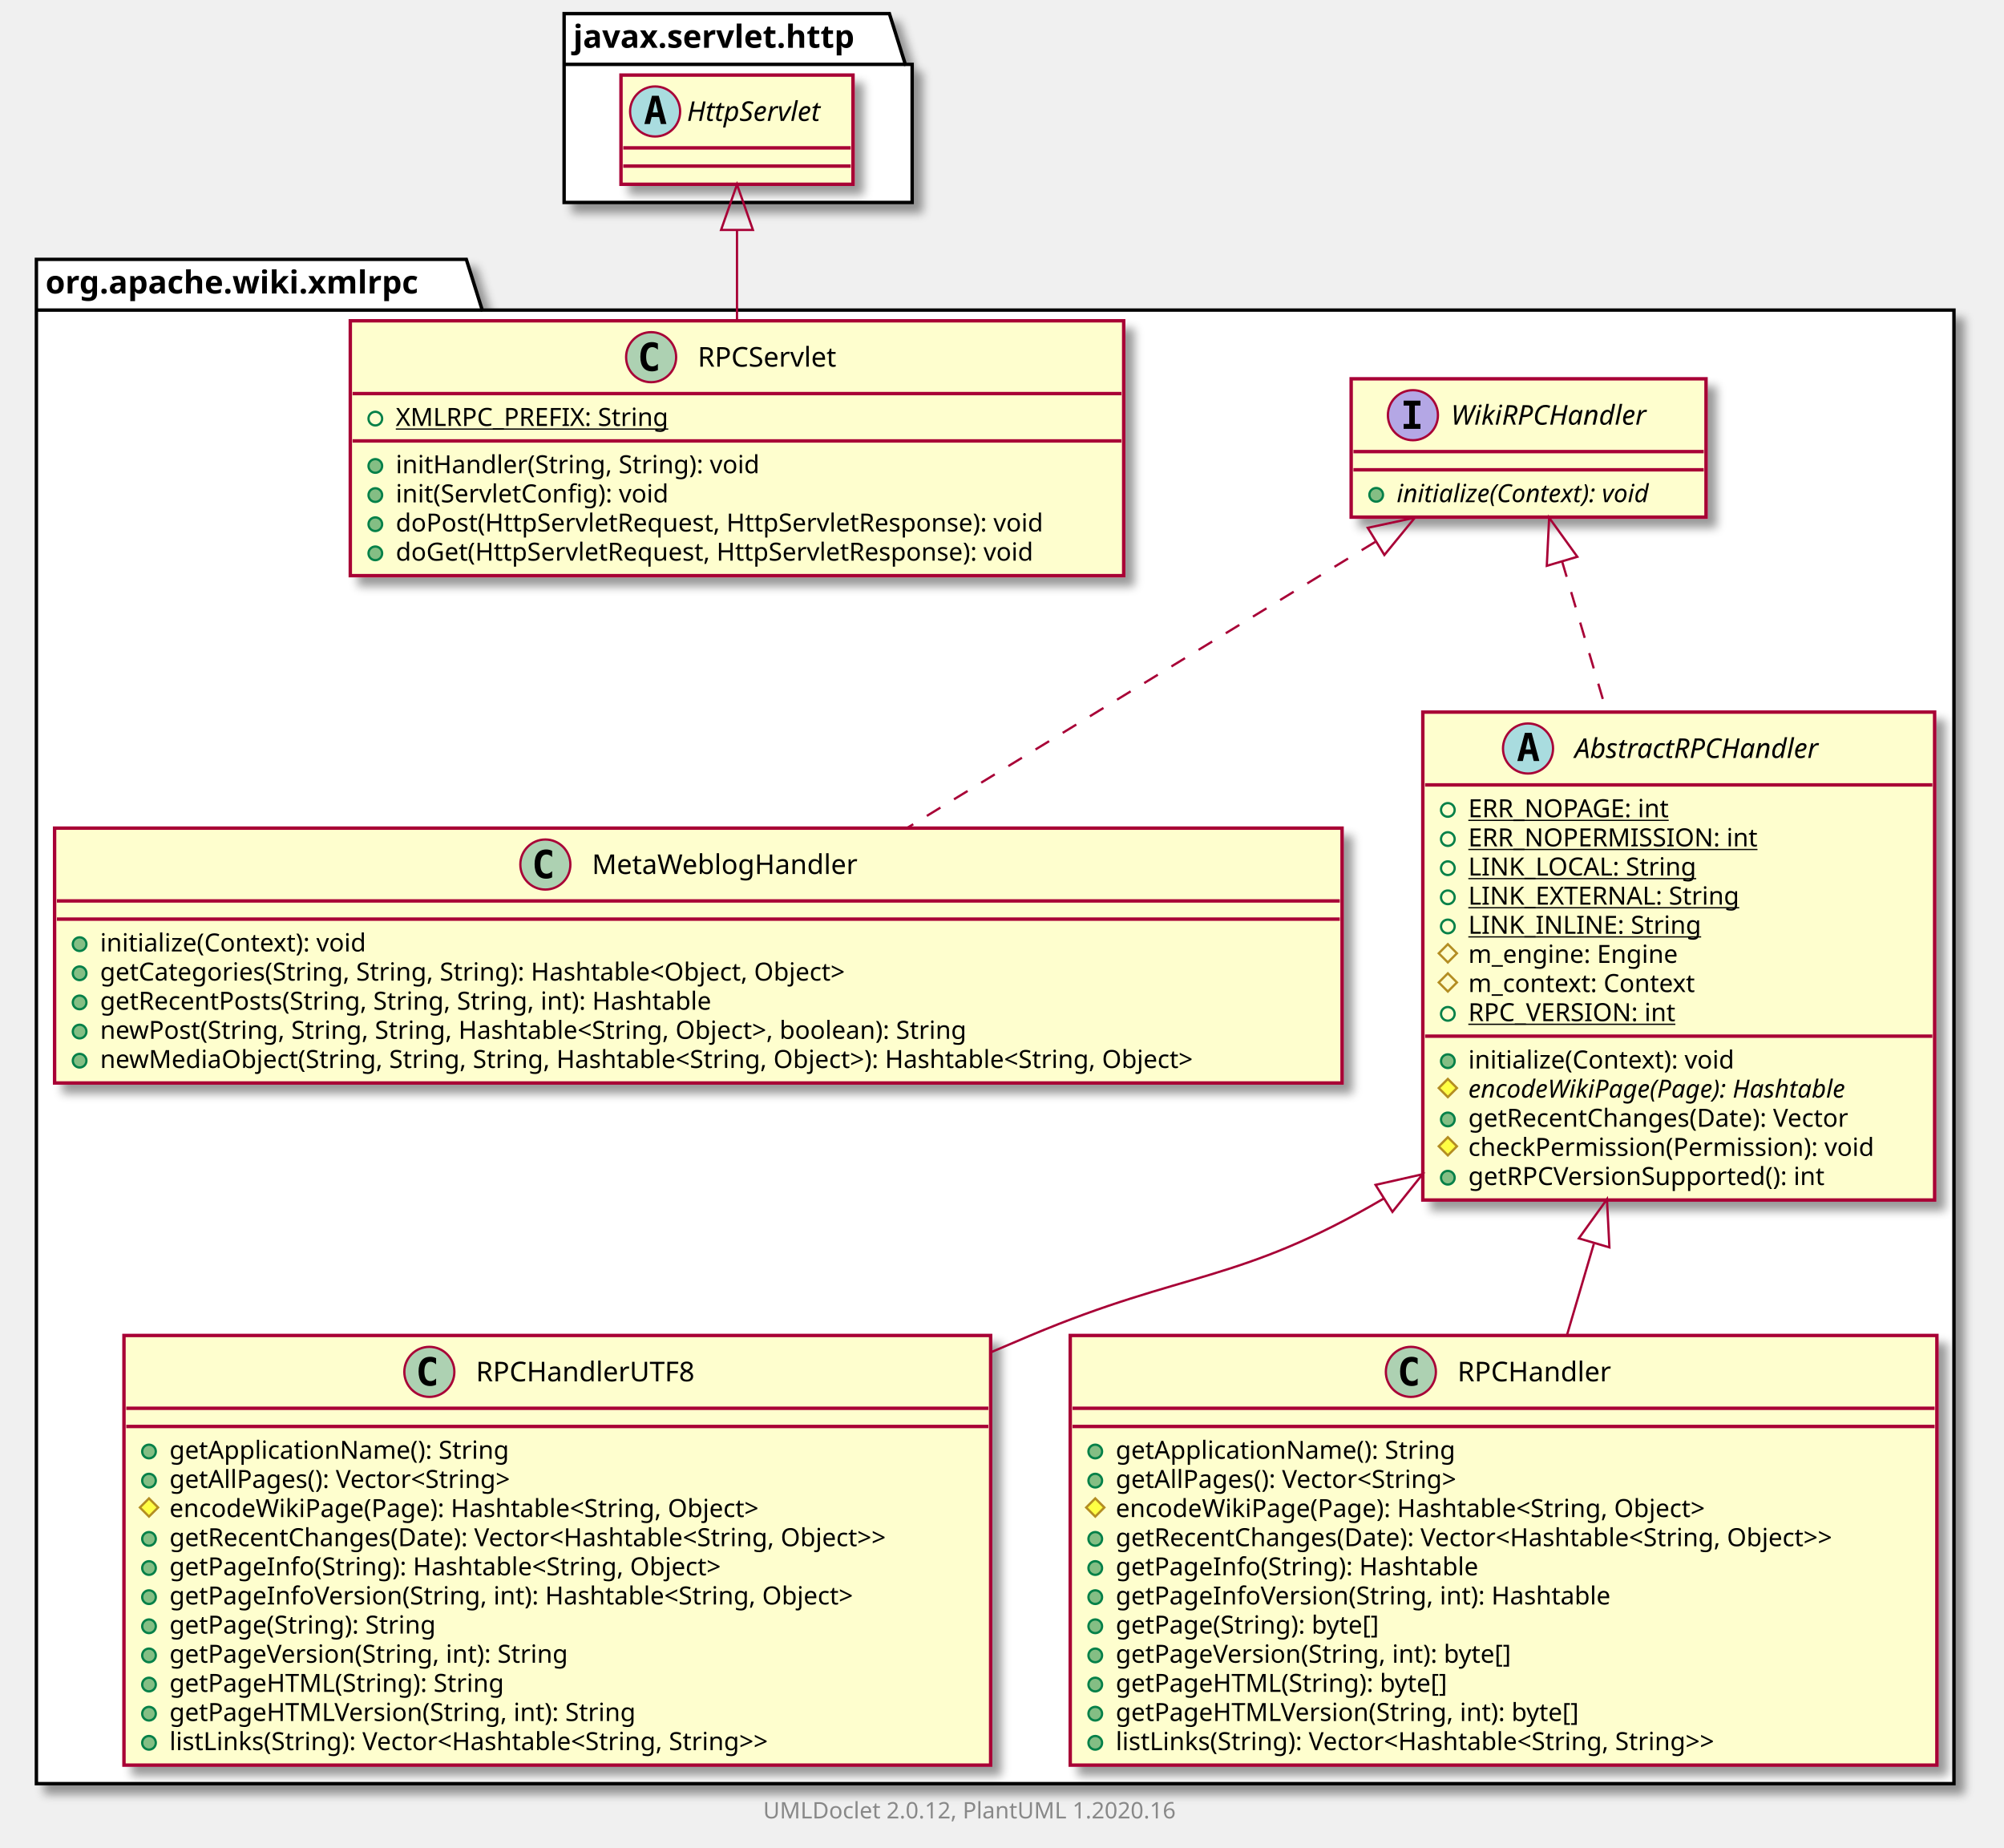
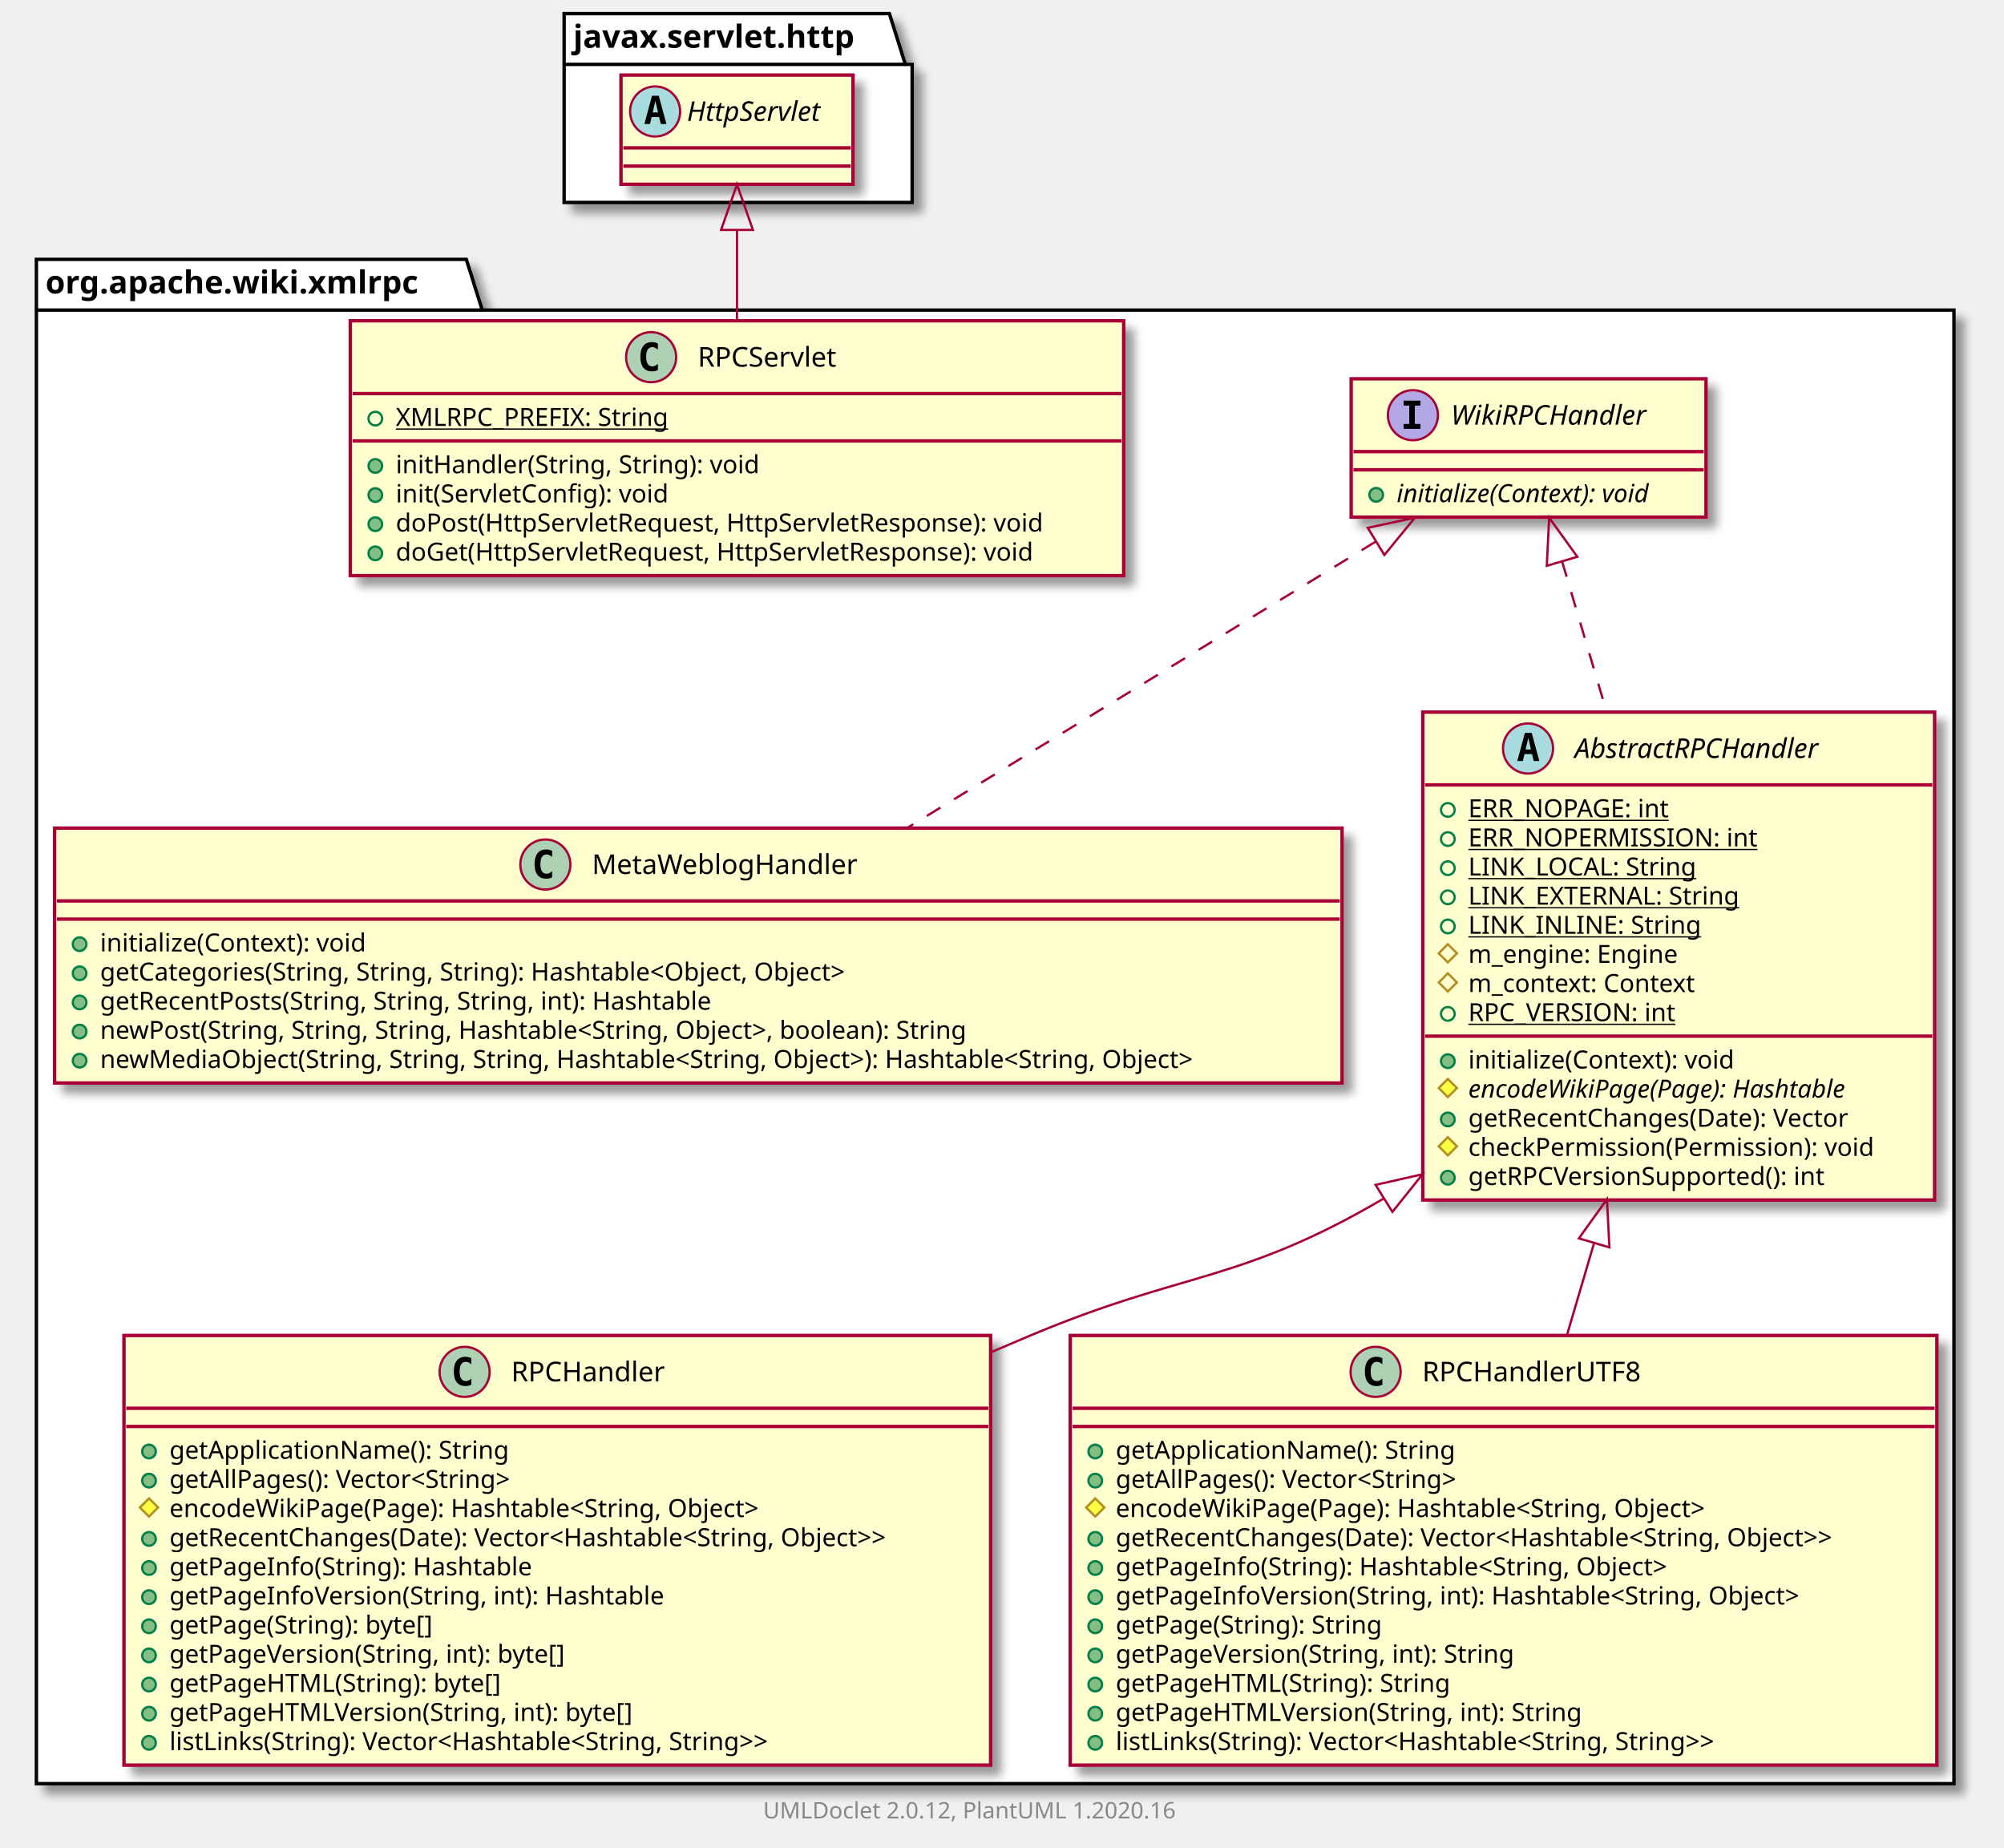
<svg xmlns="http://www.w3.org/2000/svg" xmlns:xlink="http://www.w3.org/1999/xlink" contentScriptType="application/ecmascript" contentStyleType="text/css" height="812px" preserveAspectRatio="none" style="width:881px;height:812px;" version="1.1" viewBox="0 0 881 812" width="881px" zoomAndPan="magnify">
  <defs>
-     <filter height="300%" id="fbshxenip8bo7" width="300%" x="-1" y="-1">
+     <filter height="300%" id="ff0dnzoejs875" width="300%" x="-1" y="-1">
      <feGaussianBlur result="blurOut" stdDeviation="2.0" />
      <feColorMatrix in="blurOut" result="blurOut2" type="matrix" values="0 0 0 0 0 0 0 0 0 0 0 0 0 0 0 0 0 0 .4 0" />
      <feOffset dx="4.0" dy="4.0" in="blurOut2" result="blurOut3" />
      <feBlend in="SourceGraphic" in2="blurOut3" mode="normal" />
    </filter>
  </defs>
  <g>
-     <polygon fill="#FFFFFF" filter="url(#fbshxenip8bo7)" points="16,114,205,114,212,136.297,859,136.297,859,784,16,784,16,114" style="stroke: #000000; stroke-width: 1.5;" />
+     <polygon fill="#FFFFFF" filter="url(#ff0dnzoejs875)" points="16,114,205,114,212,136.297,859,136.297,859,784,16,784,16,114" style="stroke: #000000; stroke-width: 1.5;" />
    <line style="stroke: #000000; stroke-width: 1.5;" x1="16" x2="212" y1="136.297" y2="136.297" />
    <text fill="#000000" font-family="sans-serif" font-size="14" font-weight="bold" lengthAdjust="spacingAndGlyphs" textLength="183" x="20" y="128.995">org.apache.wiki.xmlrpc</text>
-     <polygon fill="#FFFFFF" filter="url(#fbshxenip8bo7)" points="248,6,391,6,398,28.297,401,28.297,401,89,248,89,248,6" style="stroke: #000000; stroke-width: 1.5;" />
+     <polygon fill="#FFFFFF" filter="url(#ff0dnzoejs875)" points="248,6,391,6,398,28.297,401,28.297,401,89,248,89,248,6" style="stroke: #000000; stroke-width: 1.5;" />
    <line style="stroke: #000000; stroke-width: 1.5;" x1="248" x2="398" y1="28.297" y2="28.297" />
    <text fill="#000000" font-family="sans-serif" font-size="14" font-weight="bold" lengthAdjust="spacingAndGlyphs" textLength="137" x="252" y="20.995">javax.servlet.http</text>
    <a href="MetaWeblogHandler.html" target="_top" title="MetaWeblogHandler.html" xlink:actuate="onRequest" xlink:href="MetaWeblogHandler.html" xlink:show="new" xlink:title="MetaWeblogHandler.html" xlink:type="simple">
-       <rect codeLine="3" fill="#FEFECE" filter="url(#fbshxenip8bo7)" height="112.023" id="org.apache.wiki.xmlrpc.MetaWeblogHandler" style="stroke: #A80036; stroke-width: 1.5;" width="566" x="24" y="364" />
+       <rect codeLine="3" fill="#FEFECE" filter="url(#ff0dnzoejs875)" height="112.023" id="org.apache.wiki.xmlrpc.MetaWeblogHandler" style="stroke: #A80036; stroke-width: 1.5;" width="566" x="24" y="364" />
      <ellipse cx="239.75" cy="380" fill="#ADD1B2" rx="11" ry="11" style="stroke: #A80036; stroke-width: 1.0;" />
      <path d="M242.719,385.641 Q242.141,385.938 241.5,386.078 Q240.859,386.234 240.156,386.234 Q237.656,386.234 236.328,384.594 Q235.016,382.938 235.016,379.812 Q235.016,376.688 236.328,375.031 Q237.656,373.375 240.156,373.375 Q240.859,373.375 241.5,373.531 Q242.156,373.688 242.719,373.984 L242.719,376.703 Q242.094,376.125 241.5,375.859 Q240.906,375.578 240.281,375.578 Q238.938,375.578 238.25,376.656 Q237.562,377.719 237.562,379.812 Q237.562,381.906 238.25,382.984 Q238.938,384.047 240.281,384.047 Q240.906,384.047 241.5,383.781 Q242.094,383.5 242.719,382.922 L242.719,385.641 Z " />
      <text fill="#000000" font-family="sans-serif" font-size="12" lengthAdjust="spacingAndGlyphs" textLength="126" x="260.25" y="384.154">MetaWeblogHandler</text>
      <line style="stroke: #A80036; stroke-width: 1.5;" x1="25" x2="589" y1="396" y2="396" />
      <line style="stroke: #A80036; stroke-width: 1.5;" x1="25" x2="589" y1="404" y2="404" />
      <ellipse cx="35" cy="415" fill="#84BE84" rx="3" ry="3" style="stroke: #038048; stroke-width: 1.0;" />
      <text fill="#000000" font-family="sans-serif" font-size="11" lengthAdjust="spacingAndGlyphs" textLength="127" x="44" y="418.21">initialize(Context): void</text>
      <ellipse cx="35" cy="427.805" fill="#84BE84" rx="3" ry="3" style="stroke: #038048; stroke-width: 1.0;" />
      <text fill="#000000" font-family="sans-serif" font-size="11" lengthAdjust="spacingAndGlyphs" textLength="369" x="44" y="431.015">getCategories(String, String, String): Hashtable&lt;Object, Object&gt;</text>
      <ellipse cx="35" cy="440.609" fill="#84BE84" rx="3" ry="3" style="stroke: #038048; stroke-width: 1.0;" />
      <text fill="#000000" font-family="sans-serif" font-size="11" lengthAdjust="spacingAndGlyphs" textLength="301" x="44" y="443.82">getRecentPosts(String, String, String, int): Hashtable</text>
      <ellipse cx="35" cy="453.414" fill="#84BE84" rx="3" ry="3" style="stroke: #038048; stroke-width: 1.0;" />
      <text fill="#000000" font-family="sans-serif" font-size="11" lengthAdjust="spacingAndGlyphs" textLength="430" x="44" y="456.625">newPost(String, String, String, Hashtable&lt;String, Object&gt;, boolean): String</text>
      <ellipse cx="35" cy="466.219" fill="#84BE84" rx="3" ry="3" style="stroke: #038048; stroke-width: 1.0;" />
      <text fill="#000000" font-family="sans-serif" font-size="11" lengthAdjust="spacingAndGlyphs" textLength="540" x="44" y="469.429">newMediaObject(String, String, String, Hashtable&lt;String, Object&gt;): Hashtable&lt;String, Object&gt;</text>
    </a>
-     <a href="RPCHandlerUTF8.html" target="_top" title="RPCHandlerUTF8.html" xlink:actuate="onRequest" xlink:href="RPCHandlerUTF8.html" xlink:show="new" xlink:title="RPCHandlerUTF8.html" xlink:type="simple">
-       <rect codeLine="11" fill="#FEFECE" filter="url(#fbshxenip8bo7)" height="188.852" id="org.apache.wiki.xmlrpc.RPCHandlerUTF8" style="stroke: #A80036; stroke-width: 1.5;" width="381" x="54.5" y="587" />
-       <ellipse cx="188.75" cy="603" fill="#ADD1B2" rx="11" ry="11" style="stroke: #A80036; stroke-width: 1.0;" />
-       <path d="M191.719,608.641 Q191.141,608.938 190.5,609.078 Q189.859,609.234 189.156,609.234 Q186.656,609.234 185.328,607.594 Q184.016,605.938 184.016,602.812 Q184.016,599.688 185.328,598.031 Q186.656,596.375 189.156,596.375 Q189.859,596.375 190.5,596.531 Q191.156,596.688 191.719,596.984 L191.719,599.703 Q191.094,599.125 190.5,598.859 Q189.906,598.578 189.281,598.578 Q187.938,598.578 187.25,599.656 Q186.562,600.719 186.562,602.812 Q186.562,604.906 187.25,605.984 Q187.938,607.047 189.281,607.047 Q189.906,607.047 190.5,606.781 Q191.094,606.5 191.719,605.922 L191.719,608.641 Z " />
-       <text fill="#000000" font-family="sans-serif" font-size="12" lengthAdjust="spacingAndGlyphs" textLength="104" x="209.25" y="607.154">RPCHandlerUTF8</text>
+     <a href="RPCHandler.html" target="_top" title="RPCHandler.html" xlink:actuate="onRequest" xlink:href="RPCHandler.html" xlink:show="new" xlink:title="RPCHandler.html" xlink:type="simple">
+       <rect codeLine="11" fill="#FEFECE" filter="url(#ff0dnzoejs875)" height="188.852" id="org.apache.wiki.xmlrpc.RPCHandler" style="stroke: #A80036; stroke-width: 1.5;" width="381" x="54.5" y="587" />
+       <ellipse cx="204.25" cy="603" fill="#ADD1B2" rx="11" ry="11" style="stroke: #A80036; stroke-width: 1.0;" />
+       <path d="M207.219,608.641 Q206.641,608.938 206,609.078 Q205.359,609.234 204.656,609.234 Q202.156,609.234 200.828,607.594 Q199.516,605.938 199.516,602.812 Q199.516,599.688 200.828,598.031 Q202.156,596.375 204.656,596.375 Q205.359,596.375 206,596.531 Q206.656,596.688 207.219,596.984 L207.219,599.703 Q206.594,599.125 206,598.859 Q205.406,598.578 204.781,598.578 Q203.438,598.578 202.75,599.656 Q202.062,600.719 202.062,602.812 Q202.062,604.906 202.75,605.984 Q203.438,607.047 204.781,607.047 Q205.406,607.047 206,606.781 Q206.594,606.5 207.219,605.922 L207.219,608.641 Z " />
+       <text fill="#000000" font-family="sans-serif" font-size="12" lengthAdjust="spacingAndGlyphs" textLength="73" x="224.75" y="607.154">RPCHandler</text>
      <line style="stroke: #A80036; stroke-width: 1.5;" x1="55.5" x2="434.5" y1="619" y2="619" />
      <line style="stroke: #A80036; stroke-width: 1.5;" x1="55.5" x2="434.5" y1="627" y2="627" />
      <ellipse cx="65.5" cy="638" fill="#84BE84" rx="3" ry="3" style="stroke: #038048; stroke-width: 1.0;" />
      <text fill="#000000" font-family="sans-serif" font-size="11" lengthAdjust="spacingAndGlyphs" textLength="162" x="74.5" y="641.21">getApplicationName(): String</text>
      <ellipse cx="65.5" cy="650.805" fill="#84BE84" rx="3" ry="3" style="stroke: #038048; stroke-width: 1.0;" />
      <text fill="#000000" font-family="sans-serif" font-size="11" lengthAdjust="spacingAndGlyphs" textLength="170" x="74.5" y="654.015">getAllPages(): Vector&lt;String&gt;</text>
      <polygon fill="#FFFF44" points="65.5,658.609,69.5,662.609,65.5,666.609,61.5,662.609" style="stroke: #B38D22; stroke-width: 1.0;" />
      <text fill="#000000" font-family="sans-serif" font-size="11" lengthAdjust="spacingAndGlyphs" textLength="287" x="74.5" y="666.82">encodeWikiPage(Page): Hashtable&lt;String, Object&gt;</text>
      <ellipse cx="65.5" cy="676.414" fill="#84BE84" rx="3" ry="3" style="stroke: #038048; stroke-width: 1.0;" />
      <text fill="#000000" font-family="sans-serif" font-size="11" lengthAdjust="spacingAndGlyphs" textLength="355" x="74.5" y="679.625">getRecentChanges(Date): Vector&lt;Hashtable&lt;String, Object&gt;&gt;</text>
      <ellipse cx="65.5" cy="689.219" fill="#84BE84" rx="3" ry="3" style="stroke: #038048; stroke-width: 1.0;" />
-       <text fill="#000000" font-family="sans-serif" font-size="11" lengthAdjust="spacingAndGlyphs" textLength="270" x="74.5" y="692.429">getPageInfo(String): Hashtable&lt;String, Object&gt;</text>
+       <text fill="#000000" font-family="sans-serif" font-size="11" lengthAdjust="spacingAndGlyphs" textLength="174" x="74.5" y="692.429">getPageInfo(String): Hashtable</text>
      <ellipse cx="65.5" cy="702.023" fill="#84BE84" rx="3" ry="3" style="stroke: #038048; stroke-width: 1.0;" />
-       <text fill="#000000" font-family="sans-serif" font-size="11" lengthAdjust="spacingAndGlyphs" textLength="335" x="74.5" y="705.234">getPageInfoVersion(String, int): Hashtable&lt;String, Object&gt;</text>
+       <text fill="#000000" font-family="sans-serif" font-size="11" lengthAdjust="spacingAndGlyphs" textLength="239" x="74.5" y="705.234">getPageInfoVersion(String, int): Hashtable</text>
      <ellipse cx="65.5" cy="714.828" fill="#84BE84" rx="3" ry="3" style="stroke: #038048; stroke-width: 1.0;" />
-       <text fill="#000000" font-family="sans-serif" font-size="11" lengthAdjust="spacingAndGlyphs" textLength="130" x="74.5" y="718.039">getPage(String): String</text>
+       <text fill="#000000" font-family="sans-serif" font-size="11" lengthAdjust="spacingAndGlyphs" textLength="128" x="74.5" y="718.039">getPage(String): byte[]</text>
      <ellipse cx="65.5" cy="727.633" fill="#84BE84" rx="3" ry="3" style="stroke: #038048; stroke-width: 1.0;" />
-       <text fill="#000000" font-family="sans-serif" font-size="11" lengthAdjust="spacingAndGlyphs" textLength="195" x="74.5" y="730.843">getPageVersion(String, int): String</text>
+       <text fill="#000000" font-family="sans-serif" font-size="11" lengthAdjust="spacingAndGlyphs" textLength="193" x="74.5" y="730.843">getPageVersion(String, int): byte[]</text>
      <ellipse cx="65.5" cy="740.438" fill="#84BE84" rx="3" ry="3" style="stroke: #038048; stroke-width: 1.0;" />
-       <text fill="#000000" font-family="sans-serif" font-size="11" lengthAdjust="spacingAndGlyphs" textLength="160" x="74.5" y="743.648">getPageHTML(String): String</text>
+       <text fill="#000000" font-family="sans-serif" font-size="11" lengthAdjust="spacingAndGlyphs" textLength="158" x="74.5" y="743.648">getPageHTML(String): byte[]</text>
      <ellipse cx="65.5" cy="753.242" fill="#84BE84" rx="3" ry="3" style="stroke: #038048; stroke-width: 1.0;" />
-       <text fill="#000000" font-family="sans-serif" font-size="11" lengthAdjust="spacingAndGlyphs" textLength="225" x="74.5" y="756.453">getPageHTMLVersion(String, int): String</text>
+       <text fill="#000000" font-family="sans-serif" font-size="11" lengthAdjust="spacingAndGlyphs" textLength="223" x="74.5" y="756.453">getPageHTMLVersion(String, int): byte[]</text>
      <ellipse cx="65.5" cy="766.047" fill="#84BE84" rx="3" ry="3" style="stroke: #038048; stroke-width: 1.0;" />
      <text fill="#000000" font-family="sans-serif" font-size="11" lengthAdjust="spacingAndGlyphs" textLength="301" x="74.5" y="769.257">listLinks(String): Vector&lt;Hashtable&lt;String, String&gt;&gt;</text>
    </a>
    <a href="WikiRPCHandler.html" target="_top" title="WikiRPCHandler.html" xlink:actuate="onRequest" xlink:href="WikiRPCHandler.html" xlink:show="new" xlink:title="WikiRPCHandler.html" xlink:type="simple">
-       <rect codeLine="25" fill="#FEFECE" filter="url(#fbshxenip8bo7)" height="60.805" id="org.apache.wiki.xmlrpc.WikiRPCHandler" style="stroke: #A80036; stroke-width: 1.5;" width="156" x="594" y="166.5" />
+       <rect codeLine="25" fill="#FEFECE" filter="url(#ff0dnzoejs875)" height="60.805" id="org.apache.wiki.xmlrpc.WikiRPCHandler" style="stroke: #A80036; stroke-width: 1.5;" width="156" x="594" y="166.5" />
      <ellipse cx="621.15" cy="182.5" fill="#B4A7E5" rx="11" ry="11" style="stroke: #A80036; stroke-width: 1.0;" />
      <path d="M617.072,178.266 L617.072,176.109 L624.462,176.109 L624.462,178.266 L621.994,178.266 L621.994,186.344 L624.462,186.344 L624.462,188.5 L617.072,188.5 L617.072,186.344 L619.541,186.344 L619.541,178.266 L617.072,178.266 Z " />
      <text fill="#000000" font-family="sans-serif" font-size="12" font-style="italic" lengthAdjust="spacingAndGlyphs" textLength="97" x="637.85" y="186.654">WikiRPCHandler</text>
      <line style="stroke: #A80036; stroke-width: 1.5;" x1="595" x2="749" y1="198.5" y2="198.5" />
      <line style="stroke: #A80036; stroke-width: 1.5;" x1="595" x2="749" y1="206.5" y2="206.5" />
      <ellipse cx="605" cy="217.5" fill="#84BE84" rx="3" ry="3" style="stroke: #038048; stroke-width: 1.0;" />
      <text fill="#000000" font-family="sans-serif" font-size="11" font-style="italic" lengthAdjust="spacingAndGlyphs" textLength="130" x="614" y="220.71">initialize(Context): void</text>
    </a>
-     <a href="RPCHandler.html" target="_top" title="RPCHandler.html" xlink:actuate="onRequest" xlink:href="RPCHandler.html" xlink:show="new" xlink:title="RPCHandler.html" xlink:type="simple">
-       <rect codeLine="29" fill="#FEFECE" filter="url(#fbshxenip8bo7)" height="188.852" id="org.apache.wiki.xmlrpc.RPCHandler" style="stroke: #A80036; stroke-width: 1.5;" width="381" x="470.5" y="587" />
-       <ellipse cx="620.25" cy="603" fill="#ADD1B2" rx="11" ry="11" style="stroke: #A80036; stroke-width: 1.0;" />
-       <path d="M623.219,608.641 Q622.641,608.938 622,609.078 Q621.359,609.234 620.656,609.234 Q618.156,609.234 616.828,607.594 Q615.516,605.938 615.516,602.812 Q615.516,599.688 616.828,598.031 Q618.156,596.375 620.656,596.375 Q621.359,596.375 622,596.531 Q622.656,596.688 623.219,596.984 L623.219,599.703 Q622.594,599.125 622,598.859 Q621.406,598.578 620.781,598.578 Q619.438,598.578 618.75,599.656 Q618.062,600.719 618.062,602.812 Q618.062,604.906 618.75,605.984 Q619.438,607.047 620.781,607.047 Q621.406,607.047 622,606.781 Q622.594,606.5 623.219,605.922 L623.219,608.641 Z " />
-       <text fill="#000000" font-family="sans-serif" font-size="12" lengthAdjust="spacingAndGlyphs" textLength="73" x="640.75" y="607.154">RPCHandler</text>
+     <a href="RPCHandlerUTF8.html" target="_top" title="RPCHandlerUTF8.html" xlink:actuate="onRequest" xlink:href="RPCHandlerUTF8.html" xlink:show="new" xlink:title="RPCHandlerUTF8.html" xlink:type="simple">
+       <rect codeLine="29" fill="#FEFECE" filter="url(#ff0dnzoejs875)" height="188.852" id="org.apache.wiki.xmlrpc.RPCHandlerUTF8" style="stroke: #A80036; stroke-width: 1.5;" width="381" x="470.5" y="587" />
+       <ellipse cx="604.75" cy="603" fill="#ADD1B2" rx="11" ry="11" style="stroke: #A80036; stroke-width: 1.0;" />
+       <path d="M607.719,608.641 Q607.141,608.938 606.5,609.078 Q605.859,609.234 605.156,609.234 Q602.656,609.234 601.328,607.594 Q600.016,605.938 600.016,602.812 Q600.016,599.688 601.328,598.031 Q602.656,596.375 605.156,596.375 Q605.859,596.375 606.5,596.531 Q607.156,596.688 607.719,596.984 L607.719,599.703 Q607.094,599.125 606.5,598.859 Q605.906,598.578 605.281,598.578 Q603.938,598.578 603.25,599.656 Q602.562,600.719 602.562,602.812 Q602.562,604.906 603.25,605.984 Q603.938,607.047 605.281,607.047 Q605.906,607.047 606.5,606.781 Q607.094,606.5 607.719,605.922 L607.719,608.641 Z " />
+       <text fill="#000000" font-family="sans-serif" font-size="12" lengthAdjust="spacingAndGlyphs" textLength="104" x="625.25" y="607.154">RPCHandlerUTF8</text>
      <line style="stroke: #A80036; stroke-width: 1.5;" x1="471.5" x2="850.5" y1="619" y2="619" />
      <line style="stroke: #A80036; stroke-width: 1.5;" x1="471.5" x2="850.5" y1="627" y2="627" />
      <ellipse cx="481.5" cy="638" fill="#84BE84" rx="3" ry="3" style="stroke: #038048; stroke-width: 1.0;" />
      <text fill="#000000" font-family="sans-serif" font-size="11" lengthAdjust="spacingAndGlyphs" textLength="162" x="490.5" y="641.21">getApplicationName(): String</text>
      <ellipse cx="481.5" cy="650.805" fill="#84BE84" rx="3" ry="3" style="stroke: #038048; stroke-width: 1.0;" />
      <text fill="#000000" font-family="sans-serif" font-size="11" lengthAdjust="spacingAndGlyphs" textLength="170" x="490.5" y="654.015">getAllPages(): Vector&lt;String&gt;</text>
      <polygon fill="#FFFF44" points="481.5,658.609,485.5,662.609,481.5,666.609,477.5,662.609" style="stroke: #B38D22; stroke-width: 1.0;" />
      <text fill="#000000" font-family="sans-serif" font-size="11" lengthAdjust="spacingAndGlyphs" textLength="287" x="490.5" y="666.82">encodeWikiPage(Page): Hashtable&lt;String, Object&gt;</text>
      <ellipse cx="481.5" cy="676.414" fill="#84BE84" rx="3" ry="3" style="stroke: #038048; stroke-width: 1.0;" />
      <text fill="#000000" font-family="sans-serif" font-size="11" lengthAdjust="spacingAndGlyphs" textLength="355" x="490.5" y="679.625">getRecentChanges(Date): Vector&lt;Hashtable&lt;String, Object&gt;&gt;</text>
      <ellipse cx="481.5" cy="689.219" fill="#84BE84" rx="3" ry="3" style="stroke: #038048; stroke-width: 1.0;" />
-       <text fill="#000000" font-family="sans-serif" font-size="11" lengthAdjust="spacingAndGlyphs" textLength="174" x="490.5" y="692.429">getPageInfo(String): Hashtable</text>
+       <text fill="#000000" font-family="sans-serif" font-size="11" lengthAdjust="spacingAndGlyphs" textLength="270" x="490.5" y="692.429">getPageInfo(String): Hashtable&lt;String, Object&gt;</text>
      <ellipse cx="481.5" cy="702.023" fill="#84BE84" rx="3" ry="3" style="stroke: #038048; stroke-width: 1.0;" />
-       <text fill="#000000" font-family="sans-serif" font-size="11" lengthAdjust="spacingAndGlyphs" textLength="239" x="490.5" y="705.234">getPageInfoVersion(String, int): Hashtable</text>
+       <text fill="#000000" font-family="sans-serif" font-size="11" lengthAdjust="spacingAndGlyphs" textLength="335" x="490.5" y="705.234">getPageInfoVersion(String, int): Hashtable&lt;String, Object&gt;</text>
      <ellipse cx="481.5" cy="714.828" fill="#84BE84" rx="3" ry="3" style="stroke: #038048; stroke-width: 1.0;" />
-       <text fill="#000000" font-family="sans-serif" font-size="11" lengthAdjust="spacingAndGlyphs" textLength="128" x="490.5" y="718.039">getPage(String): byte[]</text>
+       <text fill="#000000" font-family="sans-serif" font-size="11" lengthAdjust="spacingAndGlyphs" textLength="130" x="490.5" y="718.039">getPage(String): String</text>
      <ellipse cx="481.5" cy="727.633" fill="#84BE84" rx="3" ry="3" style="stroke: #038048; stroke-width: 1.0;" />
-       <text fill="#000000" font-family="sans-serif" font-size="11" lengthAdjust="spacingAndGlyphs" textLength="193" x="490.5" y="730.843">getPageVersion(String, int): byte[]</text>
+       <text fill="#000000" font-family="sans-serif" font-size="11" lengthAdjust="spacingAndGlyphs" textLength="195" x="490.5" y="730.843">getPageVersion(String, int): String</text>
      <ellipse cx="481.5" cy="740.438" fill="#84BE84" rx="3" ry="3" style="stroke: #038048; stroke-width: 1.0;" />
-       <text fill="#000000" font-family="sans-serif" font-size="11" lengthAdjust="spacingAndGlyphs" textLength="158" x="490.5" y="743.648">getPageHTML(String): byte[]</text>
+       <text fill="#000000" font-family="sans-serif" font-size="11" lengthAdjust="spacingAndGlyphs" textLength="160" x="490.5" y="743.648">getPageHTML(String): String</text>
      <ellipse cx="481.5" cy="753.242" fill="#84BE84" rx="3" ry="3" style="stroke: #038048; stroke-width: 1.0;" />
-       <text fill="#000000" font-family="sans-serif" font-size="11" lengthAdjust="spacingAndGlyphs" textLength="223" x="490.5" y="756.453">getPageHTMLVersion(String, int): byte[]</text>
+       <text fill="#000000" font-family="sans-serif" font-size="11" lengthAdjust="spacingAndGlyphs" textLength="225" x="490.5" y="756.453">getPageHTMLVersion(String, int): String</text>
      <ellipse cx="481.5" cy="766.047" fill="#84BE84" rx="3" ry="3" style="stroke: #038048; stroke-width: 1.0;" />
      <text fill="#000000" font-family="sans-serif" font-size="11" lengthAdjust="spacingAndGlyphs" textLength="301" x="490.5" y="769.257">listLinks(String): Vector&lt;Hashtable&lt;String, String&gt;&gt;</text>
    </a>
-     <a href="RPCServlet.html" target="_top" title="RPCServlet.html" xlink:actuate="onRequest" xlink:href="RPCServlet.html" xlink:show="new" xlink:title="RPCServlet.html" xlink:type="simple">
-       <rect codeLine="43" fill="#FEFECE" filter="url(#fbshxenip8bo7)" height="112.023" id="org.apache.wiki.xmlrpc.RPCServlet" style="stroke: #A80036; stroke-width: 1.5;" width="340" x="154" y="141" />
-       <ellipse cx="286.25" cy="157" fill="#ADD1B2" rx="11" ry="11" style="stroke: #A80036; stroke-width: 1.0;" />
-       <path d="M289.219,162.641 Q288.641,162.938 288,163.078 Q287.359,163.234 286.656,163.234 Q284.156,163.234 282.828,161.594 Q281.516,159.938 281.516,156.812 Q281.516,153.688 282.828,152.031 Q284.156,150.375 286.656,150.375 Q287.359,150.375 288,150.531 Q288.656,150.688 289.219,150.984 L289.219,153.703 Q288.594,153.125 288,152.859 Q287.406,152.578 286.781,152.578 Q285.438,152.578 284.75,153.656 Q284.062,154.719 284.062,156.812 Q284.062,158.906 284.75,159.984 Q285.438,161.047 286.781,161.047 Q287.406,161.047 288,160.781 Q288.594,160.5 289.219,159.922 L289.219,162.641 Z " />
-       <text fill="#000000" font-family="sans-serif" font-size="12" lengthAdjust="spacingAndGlyphs" textLength="67" x="306.75" y="161.154">RPCServlet</text>
-       <line style="stroke: #A80036; stroke-width: 1.5;" x1="155" x2="493" y1="173" y2="173" />
-       <ellipse cx="165" cy="184" fill="none" rx="3" ry="3" style="stroke: #038048; stroke-width: 1.0;" />
-       <text fill="#000000" font-family="sans-serif" font-size="11" lengthAdjust="spacingAndGlyphs" text-decoration="underline" textLength="129" x="174" y="187.21">XMLRPC_PREFIX: String</text>
-       <line style="stroke: #A80036; stroke-width: 1.5;" x1="155" x2="493" y1="193.805" y2="193.805" />
-       <ellipse cx="165" cy="204.805" fill="#84BE84" rx="3" ry="3" style="stroke: #038048; stroke-width: 1.0;" />
-       <text fill="#000000" font-family="sans-serif" font-size="11" lengthAdjust="spacingAndGlyphs" textLength="176" x="174" y="208.015">initHandler(String, String): void</text>
-       <ellipse cx="165" cy="217.609" fill="#84BE84" rx="3" ry="3" style="stroke: #038048; stroke-width: 1.0;" />
-       <text fill="#000000" font-family="sans-serif" font-size="11" lengthAdjust="spacingAndGlyphs" textLength="132" x="174" y="220.82">init(ServletConfig): void</text>
-       <ellipse cx="165" cy="230.414" fill="#84BE84" rx="3" ry="3" style="stroke: #038048; stroke-width: 1.0;" />
-       <text fill="#000000" font-family="sans-serif" font-size="11" lengthAdjust="spacingAndGlyphs" textLength="314" x="174" y="233.625">doPost(HttpServletRequest, HttpServletResponse): void</text>
-       <ellipse cx="165" cy="243.219" fill="#84BE84" rx="3" ry="3" style="stroke: #038048; stroke-width: 1.0;" />
-       <text fill="#000000" font-family="sans-serif" font-size="11" lengthAdjust="spacingAndGlyphs" textLength="309" x="174" y="246.429">doGet(HttpServletRequest, HttpServletResponse): void</text>
-     </a>
    <a href="AbstractRPCHandler.html" target="_top" title="AbstractRPCHandler.html" xlink:actuate="onRequest" xlink:href="AbstractRPCHandler.html" xlink:show="new" xlink:title="AbstractRPCHandler.html" xlink:type="simple">
-       <rect codeLine="51" fill="#FEFECE" filter="url(#fbshxenip8bo7)" height="214.461" id="org.apache.wiki.xmlrpc.AbstractRPCHandler" style="stroke: #A80036; stroke-width: 1.5;" width="225" x="625.5" y="313" />
+       <rect codeLine="43" fill="#FEFECE" filter="url(#ff0dnzoejs875)" height="214.461" id="org.apache.wiki.xmlrpc.AbstractRPCHandler" style="stroke: #A80036; stroke-width: 1.5;" width="225" x="625.5" y="313" />
      <ellipse cx="671.75" cy="329" fill="#A9DCDF" rx="11" ry="11" style="stroke: #A80036; stroke-width: 1.0;" />
      <path d="M671.859,324.344 L670.703,329.422 L673.031,329.422 L671.859,324.344 Z M670.375,322.109 L673.359,322.109 L676.719,334.5 L674.266,334.5 L673.5,331.438 L670.219,331.438 L669.469,334.5 L667.031,334.5 L670.375,322.109 Z " />
      <text fill="#000000" font-family="sans-serif" font-size="12" font-style="italic" lengthAdjust="spacingAndGlyphs" textLength="124" x="692.25" y="333.154">AbstractRPCHandler</text>
      <line style="stroke: #A80036; stroke-width: 1.5;" x1="626.5" x2="849.5" y1="345" y2="345" />
      <ellipse cx="636.5" cy="356" fill="none" rx="3" ry="3" style="stroke: #038048; stroke-width: 1.0;" />
      <text fill="#000000" font-family="sans-serif" font-size="11" lengthAdjust="spacingAndGlyphs" text-decoration="underline" textLength="96" x="645.5" y="359.21">ERR_NOPAGE: int</text>
      <ellipse cx="636.5" cy="368.805" fill="none" rx="3" ry="3" style="stroke: #038048; stroke-width: 1.0;" />
      <text fill="#000000" font-family="sans-serif" font-size="11" lengthAdjust="spacingAndGlyphs" text-decoration="underline" textLength="135" x="645.5" y="372.015">ERR_NOPERMISSION: int</text>
      <ellipse cx="636.5" cy="381.609" fill="none" rx="3" ry="3" style="stroke: #038048; stroke-width: 1.0;" />
      <text fill="#000000" font-family="sans-serif" font-size="11" lengthAdjust="spacingAndGlyphs" text-decoration="underline" textLength="108" x="645.5" y="384.82">LINK_LOCAL: String</text>
      <ellipse cx="636.5" cy="394.414" fill="none" rx="3" ry="3" style="stroke: #038048; stroke-width: 1.0;" />
      <text fill="#000000" font-family="sans-serif" font-size="11" lengthAdjust="spacingAndGlyphs" text-decoration="underline" textLength="128" x="645.5" y="397.625">LINK_EXTERNAL: String</text>
      <ellipse cx="636.5" cy="407.219" fill="none" rx="3" ry="3" style="stroke: #038048; stroke-width: 1.0;" />
      <text fill="#000000" font-family="sans-serif" font-size="11" lengthAdjust="spacingAndGlyphs" text-decoration="underline" textLength="107" x="645.5" y="410.429">LINK_INLINE: String</text>
      <polygon fill="none" points="636.5,415.023,640.5,419.023,636.5,423.023,632.5,419.023" style="stroke: #B38D22; stroke-width: 1.0;" />
      <text fill="#000000" font-family="sans-serif" font-size="11" lengthAdjust="spacingAndGlyphs" textLength="101" x="645.5" y="423.234">m_engine: Engine</text>
      <polygon fill="none" points="636.5,427.828,640.5,431.828,636.5,435.828,632.5,431.828" style="stroke: #B38D22; stroke-width: 1.0;" />
      <text fill="#000000" font-family="sans-serif" font-size="11" lengthAdjust="spacingAndGlyphs" textLength="109" x="645.5" y="436.039">m_context: Context</text>
      <ellipse cx="636.5" cy="445.633" fill="none" rx="3" ry="3" style="stroke: #038048; stroke-width: 1.0;" />
      <text fill="#000000" font-family="sans-serif" font-size="11" lengthAdjust="spacingAndGlyphs" text-decoration="underline" textLength="99" x="645.5" y="448.843">RPC_VERSION: int</text>
      <line style="stroke: #A80036; stroke-width: 1.5;" x1="626.5" x2="849.5" y1="455.438" y2="455.438" />
      <ellipse cx="636.5" cy="466.438" fill="#84BE84" rx="3" ry="3" style="stroke: #038048; stroke-width: 1.0;" />
      <text fill="#000000" font-family="sans-serif" font-size="11" lengthAdjust="spacingAndGlyphs" textLength="127" x="645.5" y="469.648">initialize(Context): void</text>
      <polygon fill="#FFFF44" points="636.5,474.242,640.5,478.242,636.5,482.242,632.5,478.242" style="stroke: #B38D22; stroke-width: 1.0;" />
      <text fill="#000000" font-family="sans-serif" font-size="11" font-style="italic" lengthAdjust="spacingAndGlyphs" textLength="192" x="645.5" y="482.453">encodeWikiPage(Page): Hashtable</text>
      <ellipse cx="636.5" cy="492.047" fill="#84BE84" rx="3" ry="3" style="stroke: #038048; stroke-width: 1.0;" />
      <text fill="#000000" font-family="sans-serif" font-size="11" lengthAdjust="spacingAndGlyphs" textLength="184" x="645.5" y="495.257">getRecentChanges(Date): Vector</text>
      <polygon fill="#FFFF44" points="636.5,499.852,640.5,503.852,636.5,507.852,632.5,503.852" style="stroke: #B38D22; stroke-width: 1.0;" />
      <text fill="#000000" font-family="sans-serif" font-size="11" lengthAdjust="spacingAndGlyphs" textLength="199" x="645.5" y="508.062">checkPermission(Permission): void</text>
      <ellipse cx="636.5" cy="517.656" fill="#84BE84" rx="3" ry="3" style="stroke: #038048; stroke-width: 1.0;" />
      <text fill="#000000" font-family="sans-serif" font-size="11" lengthAdjust="spacingAndGlyphs" textLength="172" x="645.5" y="520.867">getRPCVersionSupported(): int</text>
    </a>
-     <rect codeLine="75" fill="#FEFECE" filter="url(#fbshxenip8bo7)" height="48" id="javax.servlet.http.HttpServlet" style="stroke: #A80036; stroke-width: 1.5;" width="102" x="273" y="33" />
+     <a href="RPCServlet.html" target="_top" title="RPCServlet.html" xlink:actuate="onRequest" xlink:href="RPCServlet.html" xlink:show="new" xlink:title="RPCServlet.html" xlink:type="simple">
+       <rect codeLine="59" fill="#FEFECE" filter="url(#ff0dnzoejs875)" height="112.023" id="org.apache.wiki.xmlrpc.RPCServlet" style="stroke: #A80036; stroke-width: 1.5;" width="340" x="154" y="141" />
+       <ellipse cx="286.25" cy="157" fill="#ADD1B2" rx="11" ry="11" style="stroke: #A80036; stroke-width: 1.0;" />
+       <path d="M289.219,162.641 Q288.641,162.938 288,163.078 Q287.359,163.234 286.656,163.234 Q284.156,163.234 282.828,161.594 Q281.516,159.938 281.516,156.812 Q281.516,153.688 282.828,152.031 Q284.156,150.375 286.656,150.375 Q287.359,150.375 288,150.531 Q288.656,150.688 289.219,150.984 L289.219,153.703 Q288.594,153.125 288,152.859 Q287.406,152.578 286.781,152.578 Q285.438,152.578 284.75,153.656 Q284.062,154.719 284.062,156.812 Q284.062,158.906 284.75,159.984 Q285.438,161.047 286.781,161.047 Q287.406,161.047 288,160.781 Q288.594,160.5 289.219,159.922 L289.219,162.641 Z " />
+       <text fill="#000000" font-family="sans-serif" font-size="12" lengthAdjust="spacingAndGlyphs" textLength="67" x="306.75" y="161.154">RPCServlet</text>
+       <line style="stroke: #A80036; stroke-width: 1.5;" x1="155" x2="493" y1="173" y2="173" />
+       <ellipse cx="165" cy="184" fill="none" rx="3" ry="3" style="stroke: #038048; stroke-width: 1.0;" />
+       <text fill="#000000" font-family="sans-serif" font-size="11" lengthAdjust="spacingAndGlyphs" text-decoration="underline" textLength="129" x="174" y="187.21">XMLRPC_PREFIX: String</text>
+       <line style="stroke: #A80036; stroke-width: 1.5;" x1="155" x2="493" y1="193.805" y2="193.805" />
+       <ellipse cx="165" cy="204.805" fill="#84BE84" rx="3" ry="3" style="stroke: #038048; stroke-width: 1.0;" />
+       <text fill="#000000" font-family="sans-serif" font-size="11" lengthAdjust="spacingAndGlyphs" textLength="176" x="174" y="208.015">initHandler(String, String): void</text>
+       <ellipse cx="165" cy="217.609" fill="#84BE84" rx="3" ry="3" style="stroke: #038048; stroke-width: 1.0;" />
+       <text fill="#000000" font-family="sans-serif" font-size="11" lengthAdjust="spacingAndGlyphs" textLength="132" x="174" y="220.82">init(ServletConfig): void</text>
+       <ellipse cx="165" cy="230.414" fill="#84BE84" rx="3" ry="3" style="stroke: #038048; stroke-width: 1.0;" />
+       <text fill="#000000" font-family="sans-serif" font-size="11" lengthAdjust="spacingAndGlyphs" textLength="314" x="174" y="233.625">doPost(HttpServletRequest, HttpServletResponse): void</text>
+       <ellipse cx="165" cy="243.219" fill="#84BE84" rx="3" ry="3" style="stroke: #038048; stroke-width: 1.0;" />
+       <text fill="#000000" font-family="sans-serif" font-size="11" lengthAdjust="spacingAndGlyphs" textLength="309" x="174" y="246.429">doGet(HttpServletRequest, HttpServletResponse): void</text>
+     </a>
+     <rect codeLine="75" fill="#FEFECE" filter="url(#ff0dnzoejs875)" height="48" id="javax.servlet.http.HttpServlet" style="stroke: #A80036; stroke-width: 1.5;" width="102" x="273" y="33" />
    <ellipse cx="288" cy="49" fill="#A9DCDF" rx="11" ry="11" style="stroke: #A80036; stroke-width: 1.0;" />
    <path d="M288.109,44.344 L286.953,49.422 L289.281,49.422 L288.109,44.344 Z M286.625,42.109 L289.609,42.109 L292.969,54.5 L290.516,54.5 L289.75,51.438 L286.469,51.438 L285.719,54.5 L283.281,54.5 L286.625,42.109 Z " />
    <text fill="#000000" font-family="sans-serif" font-size="12" font-style="italic" lengthAdjust="spacingAndGlyphs" textLength="70" x="302" y="53.154">HttpServlet</text>
    <line style="stroke: #A80036; stroke-width: 1.5;" x1="274" x2="374" y1="65" y2="65" />
    <line style="stroke: #A80036; stroke-width: 1.5;" x1="274" x2="374" y1="73" y2="73" />
    <path codeLine="67" d="M604.577,238.193 C546.726,273.537 462.817,324.802 398.837,363.891 " fill="none" id="org.apache.wiki.xmlrpc.WikiRPCHandler-backto-org.apache.wiki.xmlrpc.MetaWeblogHandler" style="stroke: #A80036; stroke-width: 1.0; stroke-dasharray: 7.0,7.0;" />
    <polygon fill="none" points="601.297,231.993,622.014,227.54,608.596,243.94,601.297,231.993" style="stroke: #A80036; stroke-width: 1.0;" />
-     <path codeLine="68" d="M608.272,526.841 C608.181,526.894 608.091,526.947 608,527 C544.227,564.28 521.099,558.377 453,587 C447.241,589.42 441.403,591.901 435.519,594.425 " fill="none" id="org.apache.wiki.xmlrpc.AbstractRPCHandler-backto-org.apache.wiki.xmlrpc.RPCHandlerUTF8" style="stroke: #A80036; stroke-width: 1.0;" />
+     <path codeLine="68" d="M608.272,526.841 C608.181,526.894 608.091,526.947 608,527 C544.227,564.28 521.099,558.377 453,587 C447.241,589.42 441.403,591.901 435.519,594.425 " fill="none" id="org.apache.wiki.xmlrpc.AbstractRPCHandler-backto-org.apache.wiki.xmlrpc.RPCHandler" style="stroke: #A80036; stroke-width: 1.0;" />
    <polygon fill="none" points="604.717,520.808,625.384,516.132,612.144,532.676,604.717,520.808" style="stroke: #A80036; stroke-width: 1.0;" />
-     <path codeLine="69" d="M700.684,546.729 C696.721,560.188 692.741,573.704 688.913,586.705 " fill="none" id="org.apache.wiki.xmlrpc.AbstractRPCHandler-backto-org.apache.wiki.xmlrpc.RPCHandler" style="stroke: #A80036; stroke-width: 1.0;" />
+     <path codeLine="69" d="M700.684,546.729 C696.721,560.188 692.741,573.704 688.913,586.705 " fill="none" id="org.apache.wiki.xmlrpc.AbstractRPCHandler-backto-org.apache.wiki.xmlrpc.RPCHandlerUTF8" style="stroke: #A80036; stroke-width: 1.0;" />
    <polygon fill="none" points="694.095,544.325,706.459,527.117,707.525,548.279,694.095,544.325" style="stroke: #A80036; stroke-width: 1.0;" />
-     <path codeLine="70" d="M324,101.212 C324,113.748 324,127.567 324,140.714 " fill="none" id="javax.servlet.http.HttpServlet-backto-org.apache.wiki.xmlrpc.RPCServlet" style="stroke: #A80036; stroke-width: 1.0;" />
+     <path codeLine="70" d="M686.74,246.805 C692.54,266.401 699.438,289.707 706.264,312.77 " fill="none" id="org.apache.wiki.xmlrpc.WikiRPCHandler-backto-org.apache.wiki.xmlrpc.AbstractRPCHandler" style="stroke: #A80036; stroke-width: 1.0; stroke-dasharray: 7.0,7.0;" />
+     <polygon fill="none" points="680.002,248.704,681.039,227.54,693.427,244.731,680.002,248.704" style="stroke: #A80036; stroke-width: 1.0;" />
+     <path codeLine="71" d="M324,101.212 C324,113.748 324,127.567 324,140.714 " fill="none" id="javax.servlet.http.HttpServlet-backto-org.apache.wiki.xmlrpc.RPCServlet" style="stroke: #A80036; stroke-width: 1.0;" />
    <polygon fill="none" points="317,101.067,324,81.067,331,101.067,317,101.067" style="stroke: #A80036; stroke-width: 1.0;" />
-     <path codeLine="71" d="M686.74,246.805 C692.54,266.401 699.438,289.707 706.264,312.77 " fill="none" id="org.apache.wiki.xmlrpc.WikiRPCHandler-backto-org.apache.wiki.xmlrpc.AbstractRPCHandler" style="stroke: #A80036; stroke-width: 1.0; stroke-dasharray: 7.0,7.0;" />
-     <polygon fill="none" points="680.002,248.704,681.039,227.54,693.427,244.731,680.002,248.704" style="stroke: #A80036; stroke-width: 1.0;" />
    <text fill="#888888" font-family="sans-serif" font-size="10" lengthAdjust="spacingAndGlyphs" textLength="192" x="335.5" y="799.282">UMLDoclet 2.0.12, PlantUML 1.2020.16</text>
  </g>
</svg>
